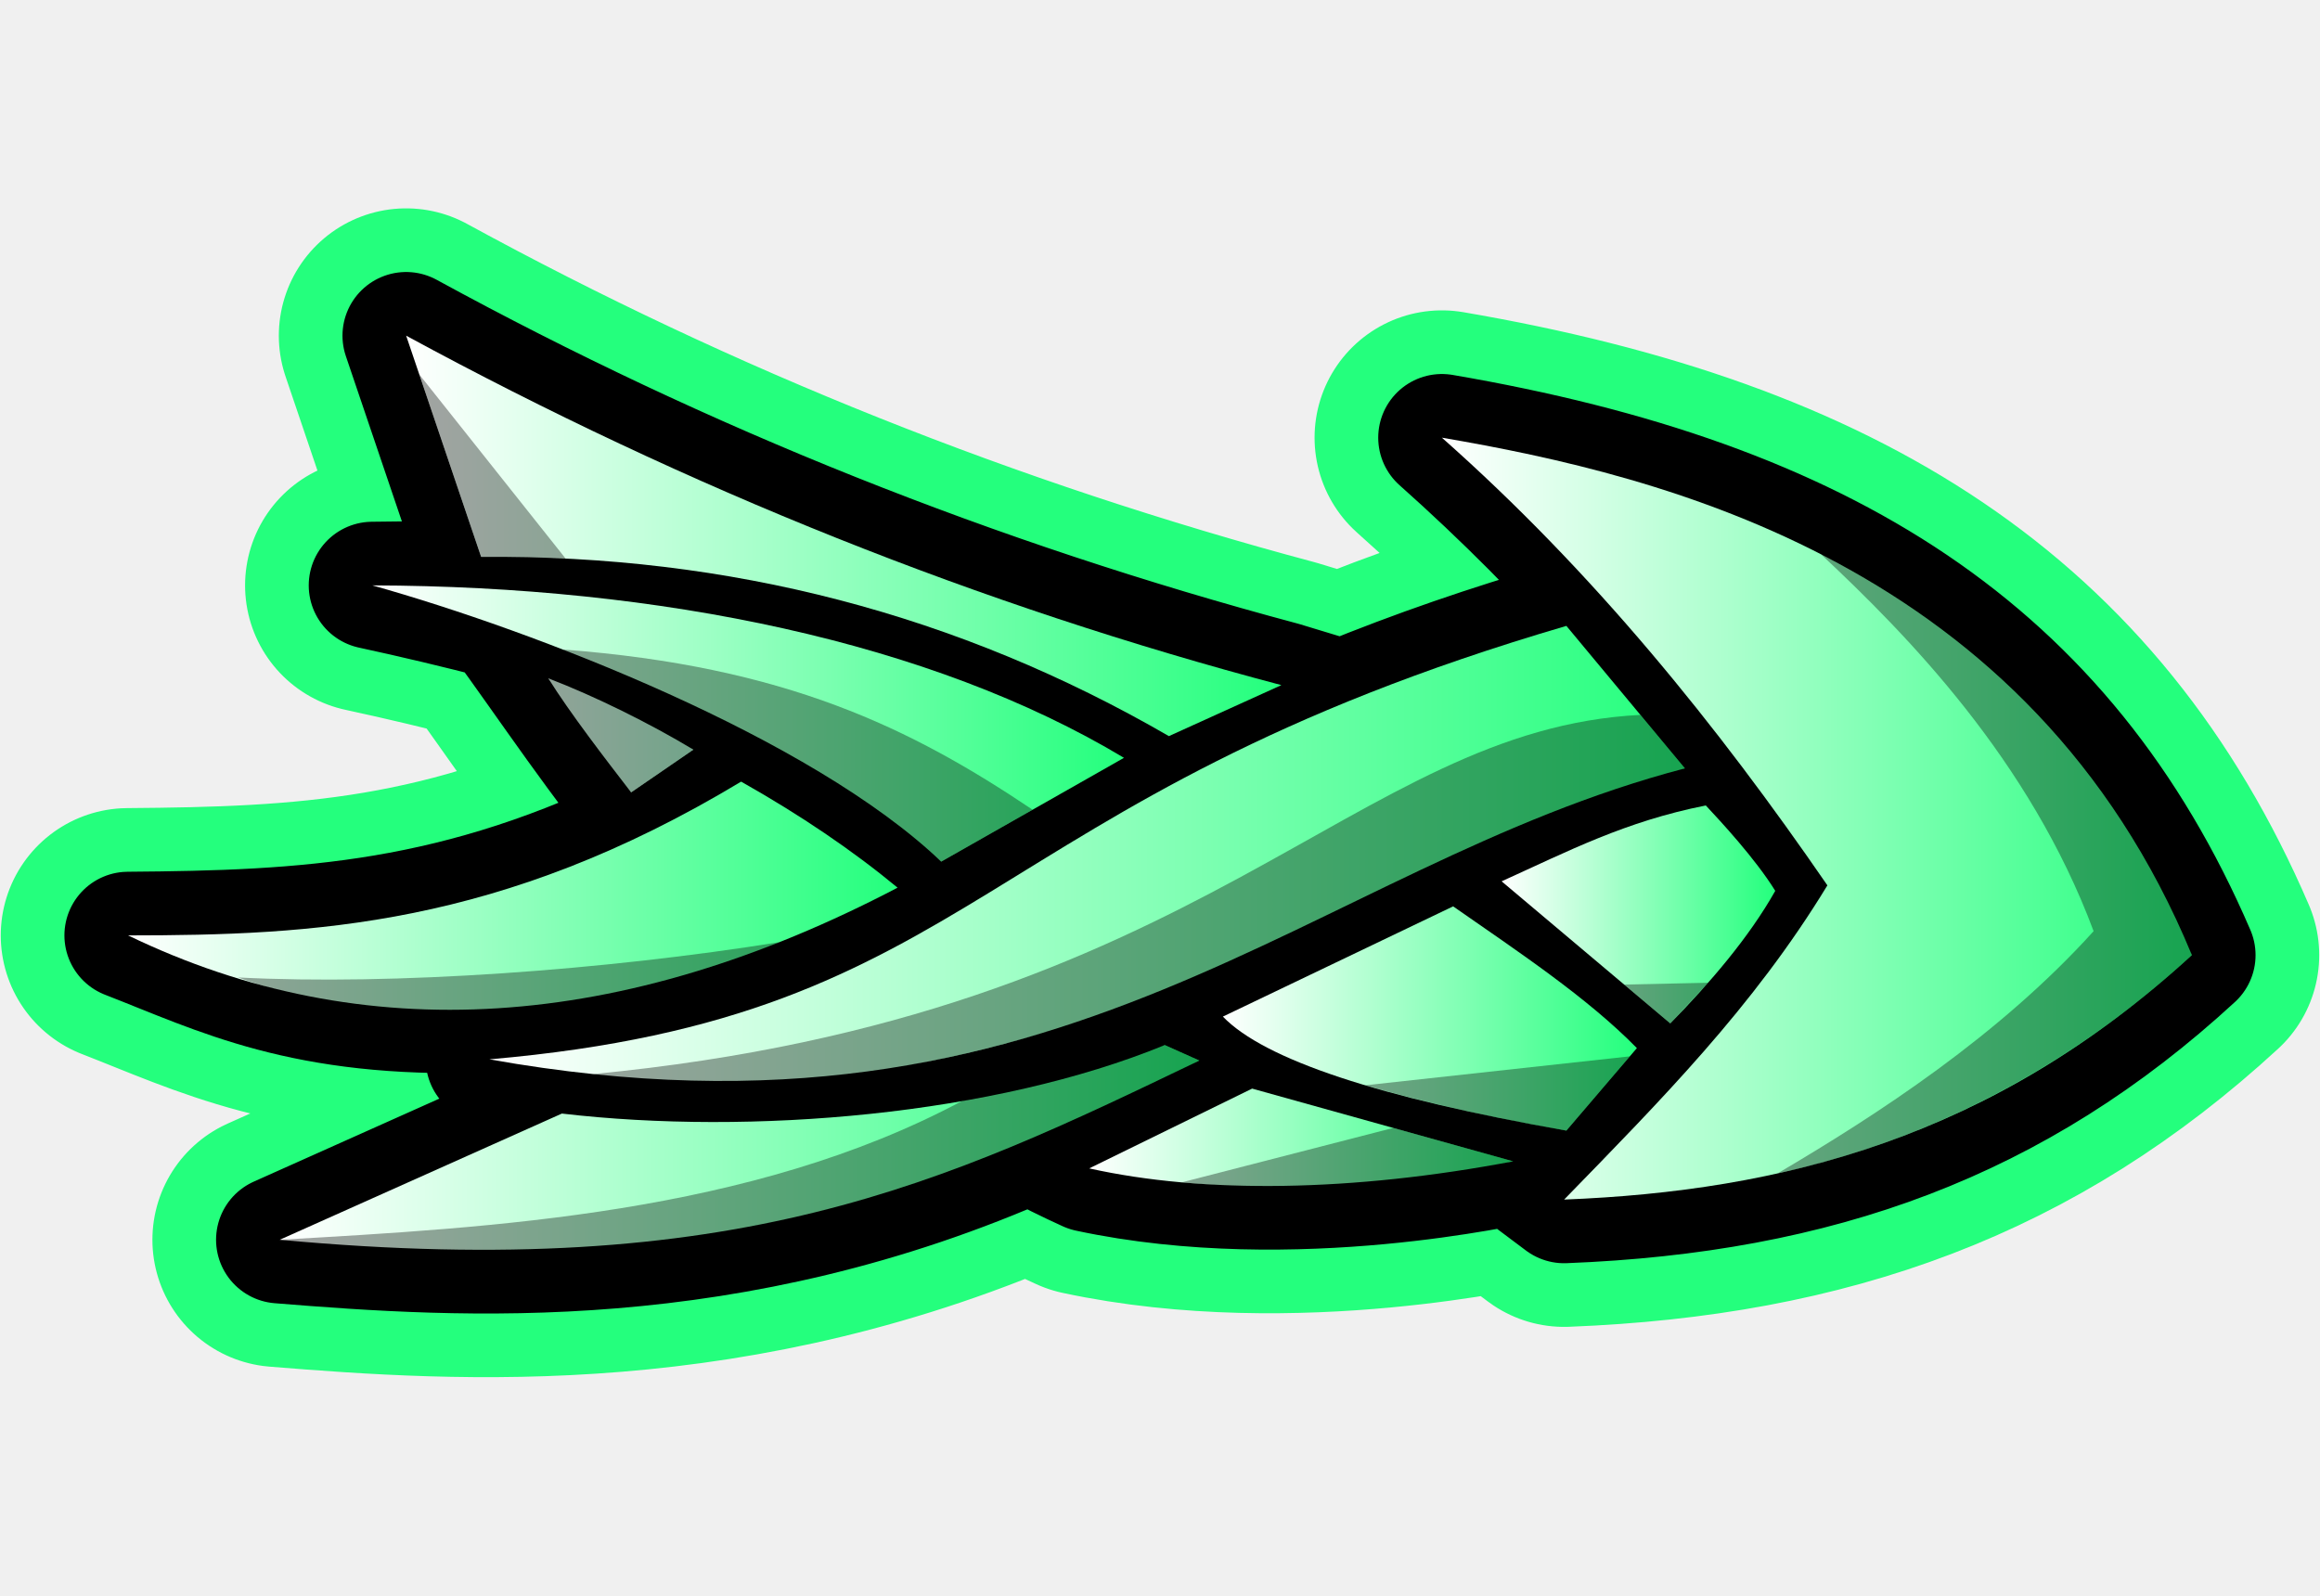
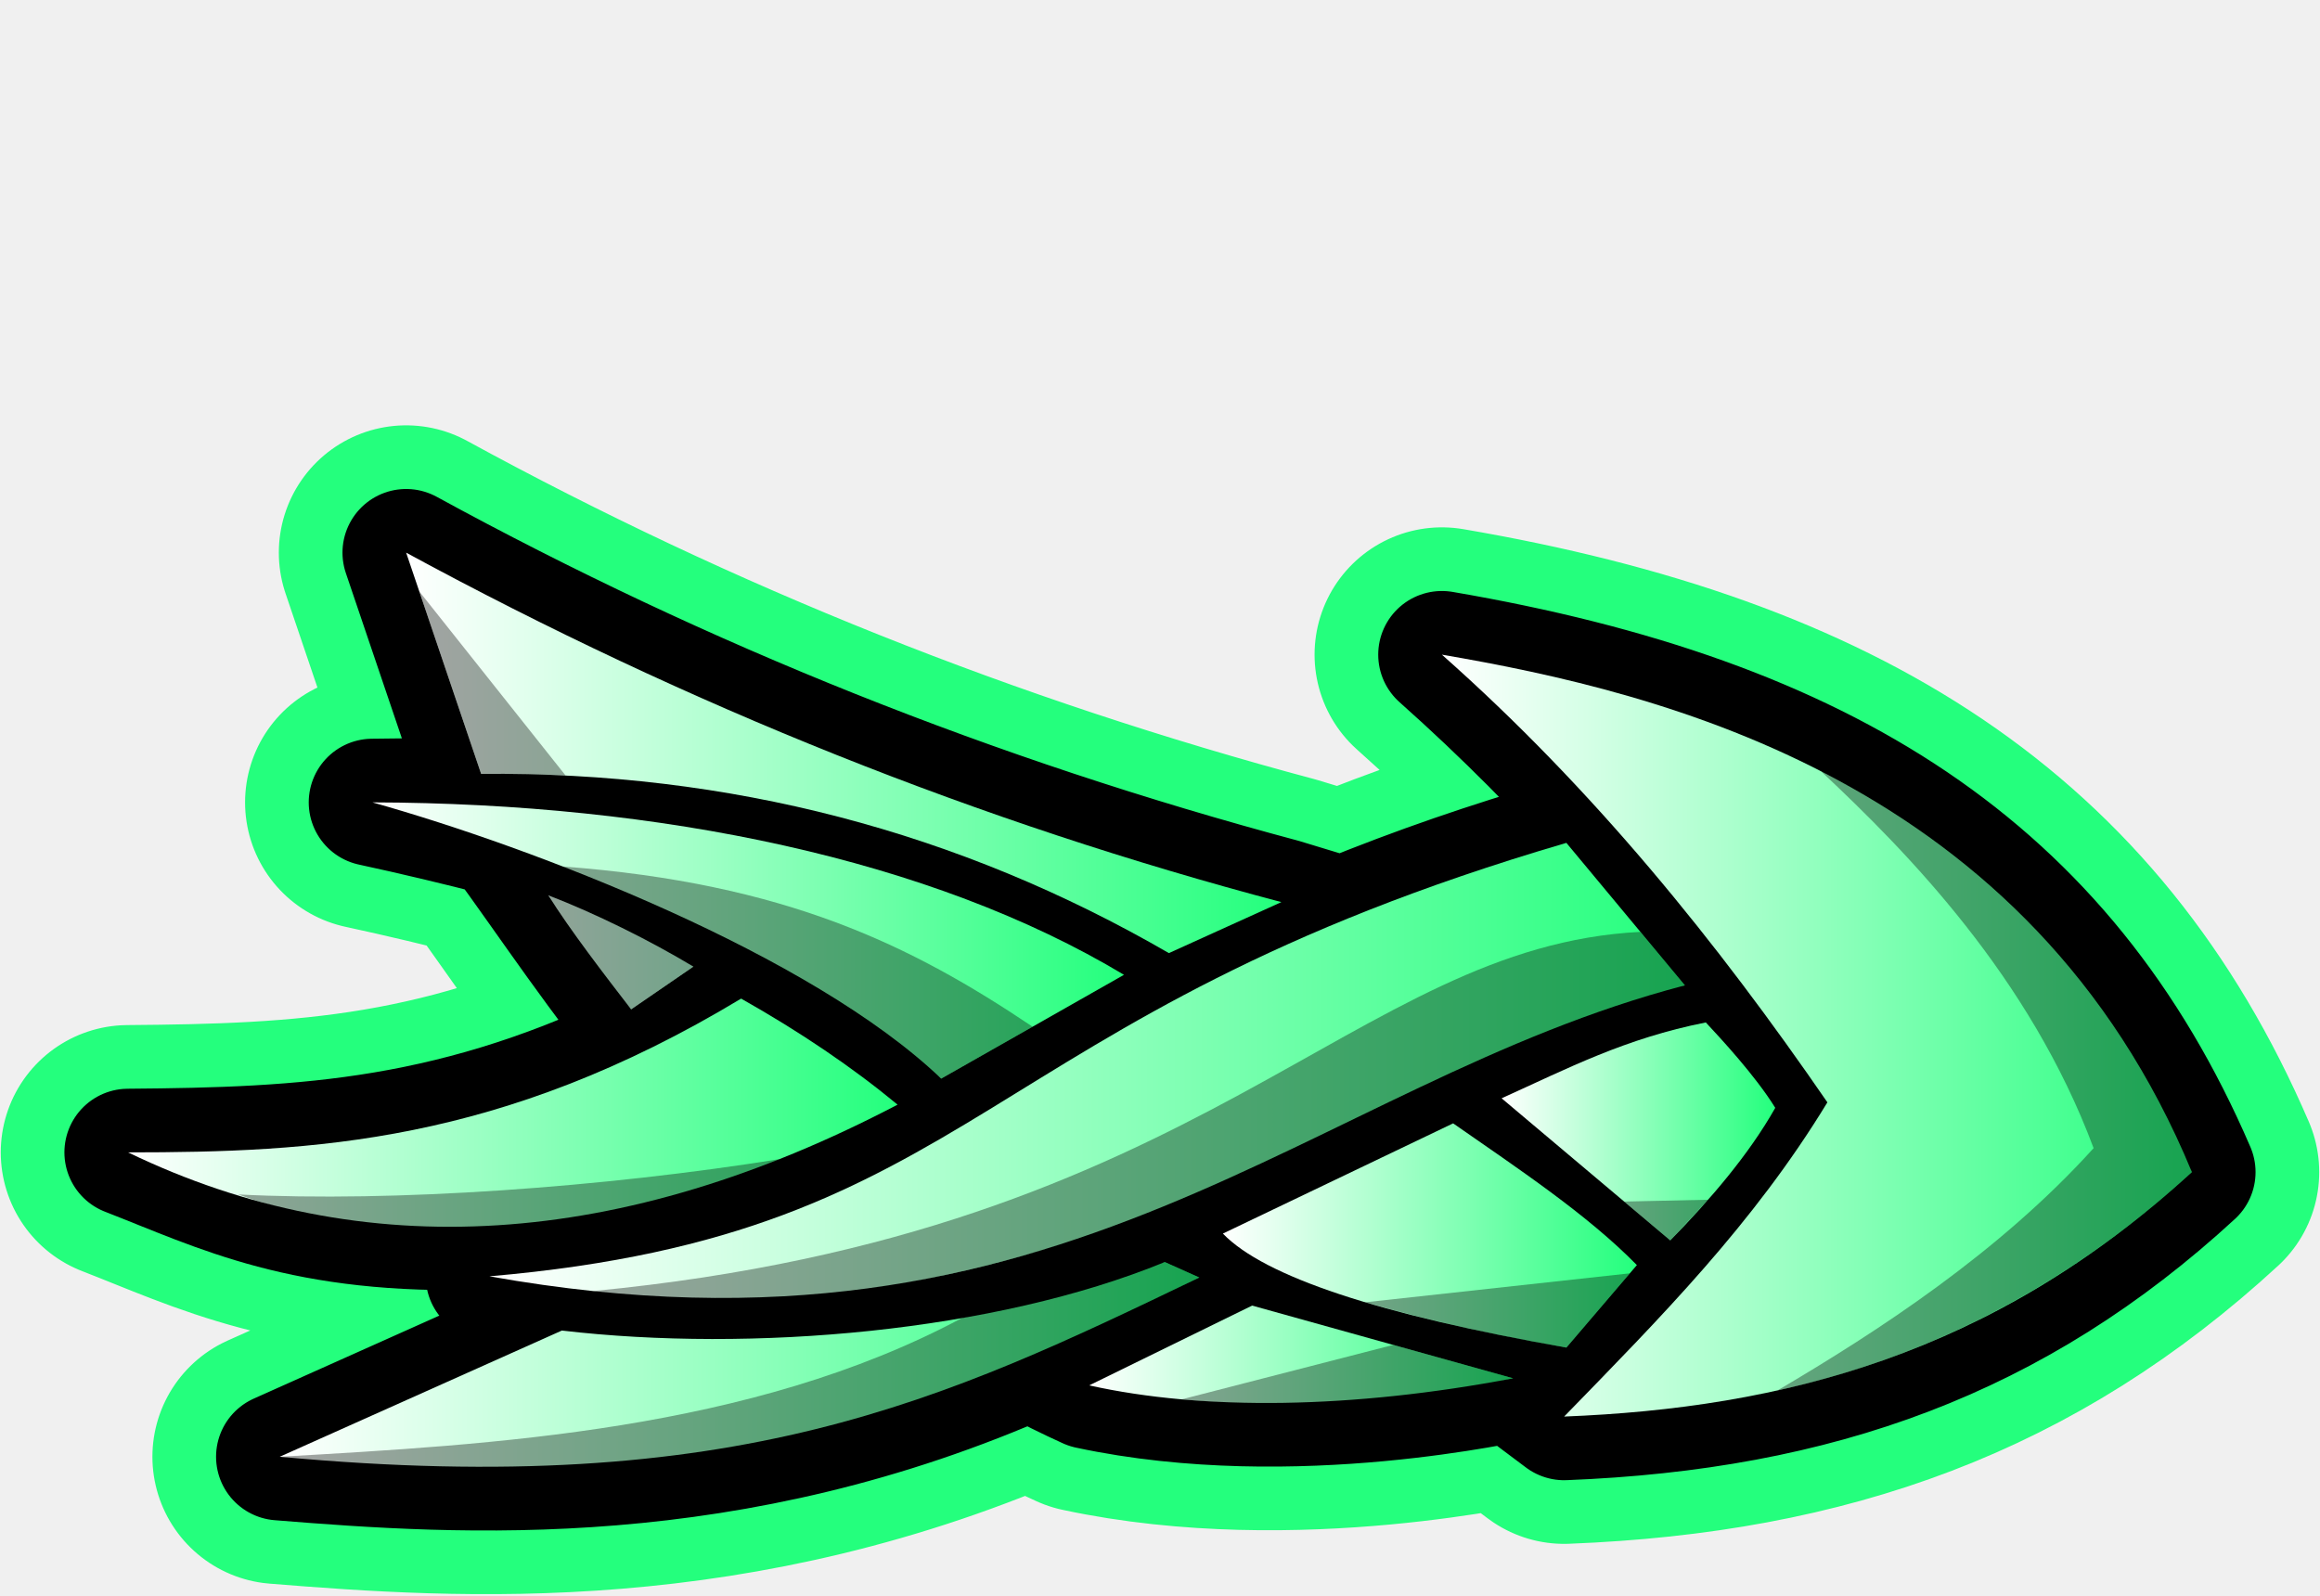
<svg xmlns="http://www.w3.org/2000/svg" xmlns:xlink="http://www.w3.org/1999/xlink" width="820" height="564" viewBox="0 0 216.958 149.225" version="1.1" id="svg1" xml:space="preserve">
  <defs id="defs1">
    <linearGradient id="linearGradient39">
      <stop style="stop-color:#e1ffee;stop-opacity:1;" offset="0" id="stop38" />
      <stop style="stop-color:#b1ffd6;stop-opacity:1;" offset="1" id="stop39" />
    </linearGradient>
    <linearGradient id="linearGradient25">
      <stop style="stop-color:#ffffff;stop-opacity:1;" offset="0" id="stop26" />
      <stop style="stop-color:#24ff7d;stop-opacity:1;" offset="1" id="stop25" />
    </linearGradient>
    <linearGradient xlink:href="#linearGradient25" id="linearGradient26" x1="90.791" y1="58.08" x2="137.256" y2="58.08" gradientUnits="userSpaceOnUse" />
    <linearGradient xlink:href="#linearGradient25" id="linearGradient28" x1="94.492" y1="64.018" x2="111.445" y2="64.018" gradientUnits="userSpaceOnUse" />
    <linearGradient xlink:href="#linearGradient25" id="linearGradient30" x1="77.224" y1="70.463" x2="102.872" y2="70.463" gradientUnits="userSpaceOnUse" />
    <linearGradient xlink:href="#linearGradient25" id="linearGradient32" x1="68.942" y1="77.825" x2="95.205" y2="77.825" gradientUnits="userSpaceOnUse" />
    <linearGradient xlink:href="#linearGradient25" id="linearGradient33" x1="26.624" y1="40.563" x2="80.848" y2="40.563" gradientUnits="userSpaceOnUse" />
    <linearGradient xlink:href="#linearGradient39" id="linearGradient34" x1="35.432" y1="52.921" x2="44.42" y2="52.921" gradientUnits="userSpaceOnUse" />
    <linearGradient xlink:href="#linearGradient25" id="linearGradient35" x1="24.533" y1="52.187" x2="71.096" y2="52.187" gradientUnits="userSpaceOnUse" />
    <linearGradient xlink:href="#linearGradient25" id="linearGradient36" x1="9.397" y1="62.857" x2="57.07" y2="62.857" gradientUnits="userSpaceOnUse" />
    <linearGradient xlink:href="#linearGradient25" id="linearGradient37" x1="18.793" y1="78.454" x2="75.764" y2="78.454" gradientUnits="userSpaceOnUse" />
    <linearGradient xlink:href="#linearGradient25" id="linearGradient38" x1="31.782" y1="60.237" x2="105.846" y2="60.237" gradientUnits="userSpaceOnUse" />
  </defs>
  <g id="layer1" style="display:inline;fill:#ffffff;fill-opacity:1" transform="matrix(1.509479,0,0,1.509479,-2.207546,-11.10909)">
-     <path style="display:inline;fill:#24ff7d;fill-opacity:1;stroke:#24ff7d;stroke-width:15.775;stroke-linecap:round;stroke-linejoin:round;stroke-miterlimit:29.5;stroke-dasharray:none;stroke-opacity:1;paint-order:markers stroke fill" d="M 101.424,45.127 C 98.477,41.763 94.758,38.005 90.791,34.477 114.452,38.527 129.206,47.837 137.256,66.537 126.252,76.669 114.03,81.072 98.365,81.684 l -3.16,-2.37 c 0.043,-0.096 -13.544,3.163 -26.263,0.437 -1.184,-0.545 -2.461,-1.13 -3.583,-1.861 -18.671,8.302 -35.174,7.207 -46.567,6.284 5.11,-2.286 10.448,-4.674 17.479,-7.82 l -4.491,-3.36 -0.309,-3.119 C 20.283,70.231 15.229,67.583 9.397,65.316 20.411,65.233 29.873,64.796 42.296,58.596 39.045,54.85 35.519,49.509 32.607,45.55 c -2.723,-0.704 -5.447,-1.353 -8.074,-1.92 2.391,-0.043 4.885,-0.022 7.318,0.058 L 31.27,41.864 26.624,28.157 c 17.102,9.343 35.176,16.561 54.224,21.652 l 3.788,1.15 c 4.745,-1.942 9.126,-3.424 13.869,-4.821 z" id="path13" />
-     <path style="display:inline;fill:#000000;fill-opacity:1;stroke:#000000;stroke-width:7.888;stroke-linecap:round;stroke-linejoin:round;stroke-miterlimit:13.2;stroke-dasharray:none;stroke-opacity:1;paint-order:markers stroke fill" d="M 101.424,45.127 C 98.477,41.763 94.758,38.005 90.791,34.477 114.452,38.527 129.206,47.837 137.256,66.537 126.252,76.669 114.03,81.072 98.365,81.684 l -3.16,-2.37 c 0.043,-0.096 -13.544,3.163 -26.263,0.437 -1.184,-0.545 -2.461,-1.13 -3.583,-1.861 -18.671,8.302 -35.174,7.207 -46.567,6.284 5.11,-2.286 10.448,-4.674 17.479,-7.82 l -4.491,-3.36 -0.309,-3.119 C 20.283,70.231 15.229,67.583 9.397,65.316 20.411,65.233 29.873,64.796 42.296,58.596 39.045,54.85 35.519,49.509 32.607,45.55 c -2.723,-0.704 -5.447,-1.353 -8.074,-1.92 2.391,-0.043 4.885,-0.022 7.318,0.058 L 31.27,41.864 26.624,28.157 c 17.102,9.343 35.176,16.561 54.224,21.652 l 3.788,1.15 c 4.745,-1.942 9.126,-3.424 13.869,-4.821 z" id="path12" />
-     <g id="g12" style="display:inline">
+     <path style="display:inline;fill:#24ff7d;fill-opacity:1;stroke:#24ff7d;stroke-width:15.775;stroke-linecap:round;stroke-linejoin:round;stroke-miterlimit:29.5;stroke-dasharray:none;stroke-opacity:1;paint-order:markers stroke fill" d="M 101.424,58.571 C 98.477,55.207 94.758,51.449 90.791,47.921 114.452,51.972 129.206,61.282 137.256,79.981 126.252,90.113 114.03,94.516 98.365,95.128 l -3.16,-2.37 c 0.043,-0.096 -13.544,3.163 -26.263,0.437 -1.184,-0.545 -2.461,-1.13 -3.583,-1.861 -18.671,8.302 -35.174,7.207 -46.567,6.284 5.11,-2.286 10.448,-4.674 17.479,-7.82 l -4.491,-3.36 -0.309,-3.119 C 20.283,83.675 15.229,81.028 9.397,78.76 20.411,78.677 29.873,78.24 42.296,72.04 39.045,68.294 35.519,62.953 32.607,58.994 29.884,58.29 27.16,57.641 24.533,57.074 c 2.391,-0.043 4.885,-0.022 7.318,0.058 L 31.27,55.308 26.624,41.601 c 17.102,9.343 35.176,16.561 54.224,21.652 l 3.788,1.15 c 4.745,-1.942 9.126,-3.424 13.869,-4.821 z" id="path13" />
+     <path style="display:inline;fill:#000000;fill-opacity:1;stroke:#000000;stroke-width:7.888;stroke-linecap:round;stroke-linejoin:round;stroke-miterlimit:13.2;stroke-dasharray:none;stroke-opacity:1;paint-order:markers stroke fill" d="M 101.424,58.571 C 98.477,55.207 94.758,51.449 90.791,47.921 114.452,51.972 129.206,61.282 137.256,79.981 126.252,90.113 114.03,94.516 98.365,95.128 l -3.16,-2.37 c 0.043,-0.096 -13.544,3.163 -26.263,0.437 -1.184,-0.545 -2.461,-1.13 -3.583,-1.861 -18.671,8.302 -35.174,7.207 -46.567,6.284 5.11,-2.286 10.448,-4.674 17.479,-7.82 l -4.491,-3.36 -0.309,-3.119 C 20.283,83.675 15.229,81.028 9.397,78.76 20.411,78.677 29.873,78.24 42.296,72.04 39.045,68.294 35.519,62.953 32.607,58.994 29.884,58.29 27.16,57.641 24.533,57.074 c 2.391,-0.043 4.885,-0.022 7.318,0.058 L 31.27,55.308 26.624,41.601 c 17.102,9.343 35.176,16.561 54.224,21.652 l 3.788,1.15 c 4.745,-1.942 9.126,-3.424 13.869,-4.821 z" id="path12" />
+     <g id="g12" style="display:inline" transform="translate(0,13.44405)">
      <path style="display:inline;fill:url(#linearGradient26);stroke-width:0.265" d="M 90.791,34.477 C 100.192,42.801 107.849,52.296 114.674,62.216 110.082,69.767 104.328,75.555 98.365,81.684 111.786,81.154 124.851,77.913 137.256,66.537 127.232,42.268 104.431,36.812 90.791,34.477 Z" id="path1" />
      <path style="display:inline;fill:url(#linearGradient28);stroke-width:0.265" d="m 107.142,57.265 c 0.898,0.964 3.054,3.276 4.303,5.291 -1.645,2.915 -4.056,5.709 -6.505,8.214 L 94.492,61.965 c 4.118,-1.862 7.657,-3.714 12.651,-4.7 z" id="path2" />
      <path style="fill:url(#linearGradient30);stroke-width:0.265" d="m 98.504,77.41 4.368,-5.111 C 99.8,69.162 95.488,66.305 91.488,63.517 l -14.265,6.83 c 2.571,2.664 9.665,5.018 21.281,7.063 z" id="path3" />
      <path style="fill:url(#linearGradient32);stroke-width:0.265" d="M 79.036,74.808 95.205,79.315 C 85.262,81.204 76.036,81.331 68.942,79.752 Z" id="path4" />
      <path style="fill:url(#linearGradient38);stroke-width:0.265" d="M 105.846,54.967 98.504,46.139 C 61.613,56.95 62.458,70.338 31.782,72.995 67.664,79.404 82.475,61.085 105.846,54.967 Z" id="path5" />
      <path style="fill:url(#linearGradient37);stroke-width:0.265" d="m 18.793,84.175 17.479,-7.82 c 11.746,1.37 26.781,0.092 37.35,-4.244 l 2.142,0.958 C 59.898,80.712 47.131,86.801 18.793,84.175 Z" id="path6" />
      <path style="fill:url(#linearGradient36);stroke-width:0.265" d="M 57.07,62.359 C 54.272,60.045 51.042,57.855 47.377,55.788 32.433,64.791 20.815,65.31 9.397,65.316 23.974,72.364 40.016,71.294 57.07,62.359 Z" id="path8" />
      <path style="display:inline;fill:url(#linearGradient35);stroke-width:0.265" d="M 59.772,60.745 71.096,54.314 C 59.167,47.147 42.375,43.678 24.533,43.63 34.535,46.435 51.672,53.018 59.772,60.745 Z" id="path9" />
      <path style="display:inline;fill:url(#linearGradient34);stroke-width:0.265" d="m 40.563,56.454 3.857,-2.648 c -2.7,-1.626 -6.112,-3.317 -8.988,-4.417 1.334,2.138 3.539,5.003 5.131,7.066 z" id="path10" />
      <path style="fill:url(#linearGradient33);stroke-width:0.265" d="m 73.878,52.969 6.97,-3.16 C 62.216,44.885 44.141,37.667 26.624,28.157 l 4.646,13.707 c 15.38,-0.139 29.582,3.562 42.608,11.105 z" id="path11" />
    </g>
-     <g id="g16" style="display:inline">
+     <g id="g16" style="display:inline" transform="translate(0,13.44405)">
      <path style="display:inline;fill:#000000;fill-opacity:0.359;stroke:#24ff7d;stroke-width:15.875;stroke-linecap:round;stroke-linejoin:round;stroke-miterlimit:13.2;stroke-dasharray:none;stroke-opacity:0;paint-order:markers stroke fill" d="m 114.278,41.701 c 5.354,5.014 12.935,12.741 16.889,23.353 -5.853,6.474 -13.38,11.36 -19.585,15.012 9.413,-2.044 18.131,-6.59 25.674,-13.529 -2.471,-10.732 -14.856,-22.615 -22.977,-24.836 z" id="path16" />
      <path style="display:inline;fill:#000000;fill-opacity:0.359;stroke:#24ff7d;stroke-width:15.875;stroke-linecap:round;stroke-linejoin:round;stroke-miterlimit:13.2;stroke-dasharray:none;stroke-opacity:0;paint-order:markers stroke fill" d="m 103.09,51.653 2.756,3.314 C 83.876,64.342 61.562,77.431 38.196,73.909 76.297,70.255 85.208,52.563 103.09,51.653 Z" id="path17" />
      <path style="display:inline;fill:#000000;fill-opacity:0.359;stroke:#24ff7d;stroke-width:15.875;stroke-linecap:round;stroke-linejoin:round;stroke-miterlimit:13.2;stroke-dasharray:none;stroke-opacity:0;paint-order:markers stroke fill" d="m 102.083,68.363 5.201,-0.113 -2.344,2.52 z" id="path18" />
      <path style="display:inline;fill:#000000;fill-opacity:0.359;stroke:#24ff7d;stroke-width:15.875;stroke-linecap:round;stroke-linejoin:round;stroke-miterlimit:13.2;stroke-dasharray:none;stroke-opacity:0;paint-order:markers stroke fill" d="M 86.041,74.604 102.435,72.81 98.504,77.41 C 94.233,76.691 90.078,75.756 86.041,74.604 Z" id="path19" />
      <path style="display:inline;fill:#000000;fill-opacity:0.359;stroke:#24ff7d;stroke-width:15.875;stroke-linecap:round;stroke-linejoin:round;stroke-miterlimit:13.2;stroke-dasharray:none;stroke-opacity:0;paint-order:markers stroke fill" d="m 74.673,80.618 13.104,-3.374 7.428,2.071 c -6.904,1.597 -12.929,1.999 -20.532,1.304 z" id="path20" />
      <path style="display:inline;fill:#000000;fill-opacity:0.359;stroke:#24ff7d;stroke-width:15.875;stroke-linecap:round;stroke-linejoin:round;stroke-miterlimit:13.2;stroke-dasharray:none;stroke-opacity:0;paint-order:markers stroke fill" d="m 61.038,75.589 12.584,-3.477 2.142,0.958 C 48.622,86.926 37.445,86.827 18.793,84.175 31.937,83.419 47.943,82.577 61.038,75.589 Z" id="path21" />
      <path style="display:inline;fill:#000000;fill-opacity:0.359;stroke:#24ff7d;stroke-width:15.875;stroke-linecap:round;stroke-linejoin:round;stroke-miterlimit:13.2;stroke-dasharray:none;stroke-opacity:0;paint-order:markers stroke fill" d="m 16.214,67.922 c 13.1,4.665 26.871,1.059 33.542,-2.188 C 38.931,67.471 25.868,68.421 16.214,67.922 Z" id="path22" />
      <path style="display:inline;fill:#000000;fill-opacity:0.359;stroke:#24ff7d;stroke-width:15.875;stroke-linecap:round;stroke-linejoin:round;stroke-miterlimit:13.2;stroke-dasharray:none;stroke-opacity:0;paint-order:markers stroke fill" d="M 59.772,60.745 65.434,57.529 C 57.918,52.482 50.153,48.643 36.332,47.603 46.433,52.739 54.786,56.561 59.772,60.745 Z" id="path23" />
      <path style="display:inline;fill:#000000;fill-opacity:0.359;stroke:#24ff7d;stroke-width:15.875;stroke-linecap:round;stroke-linejoin:round;stroke-miterlimit:13.2;stroke-dasharray:none;stroke-opacity:0;paint-order:markers stroke fill" d="m 36.503,41.967 -5.232,-0.103 -3.831,-11.301 z" id="path24" />
      <path style="display:inline;fill:#000000;fill-opacity:0.359;stroke:#24ff7d;stroke-width:15.875;stroke-linecap:round;stroke-linejoin:round;stroke-miterlimit:13.2;stroke-dasharray:none;stroke-opacity:0;paint-order:markers stroke fill" d="m 35.432,49.388 c 3.585,0.938 6.691,2.252 8.988,4.417 l -3.857,2.648 c -2.195,-2.291 -3.906,-4.646 -5.131,-7.066 z" id="path25" />
    </g>
  </g>
</svg>
